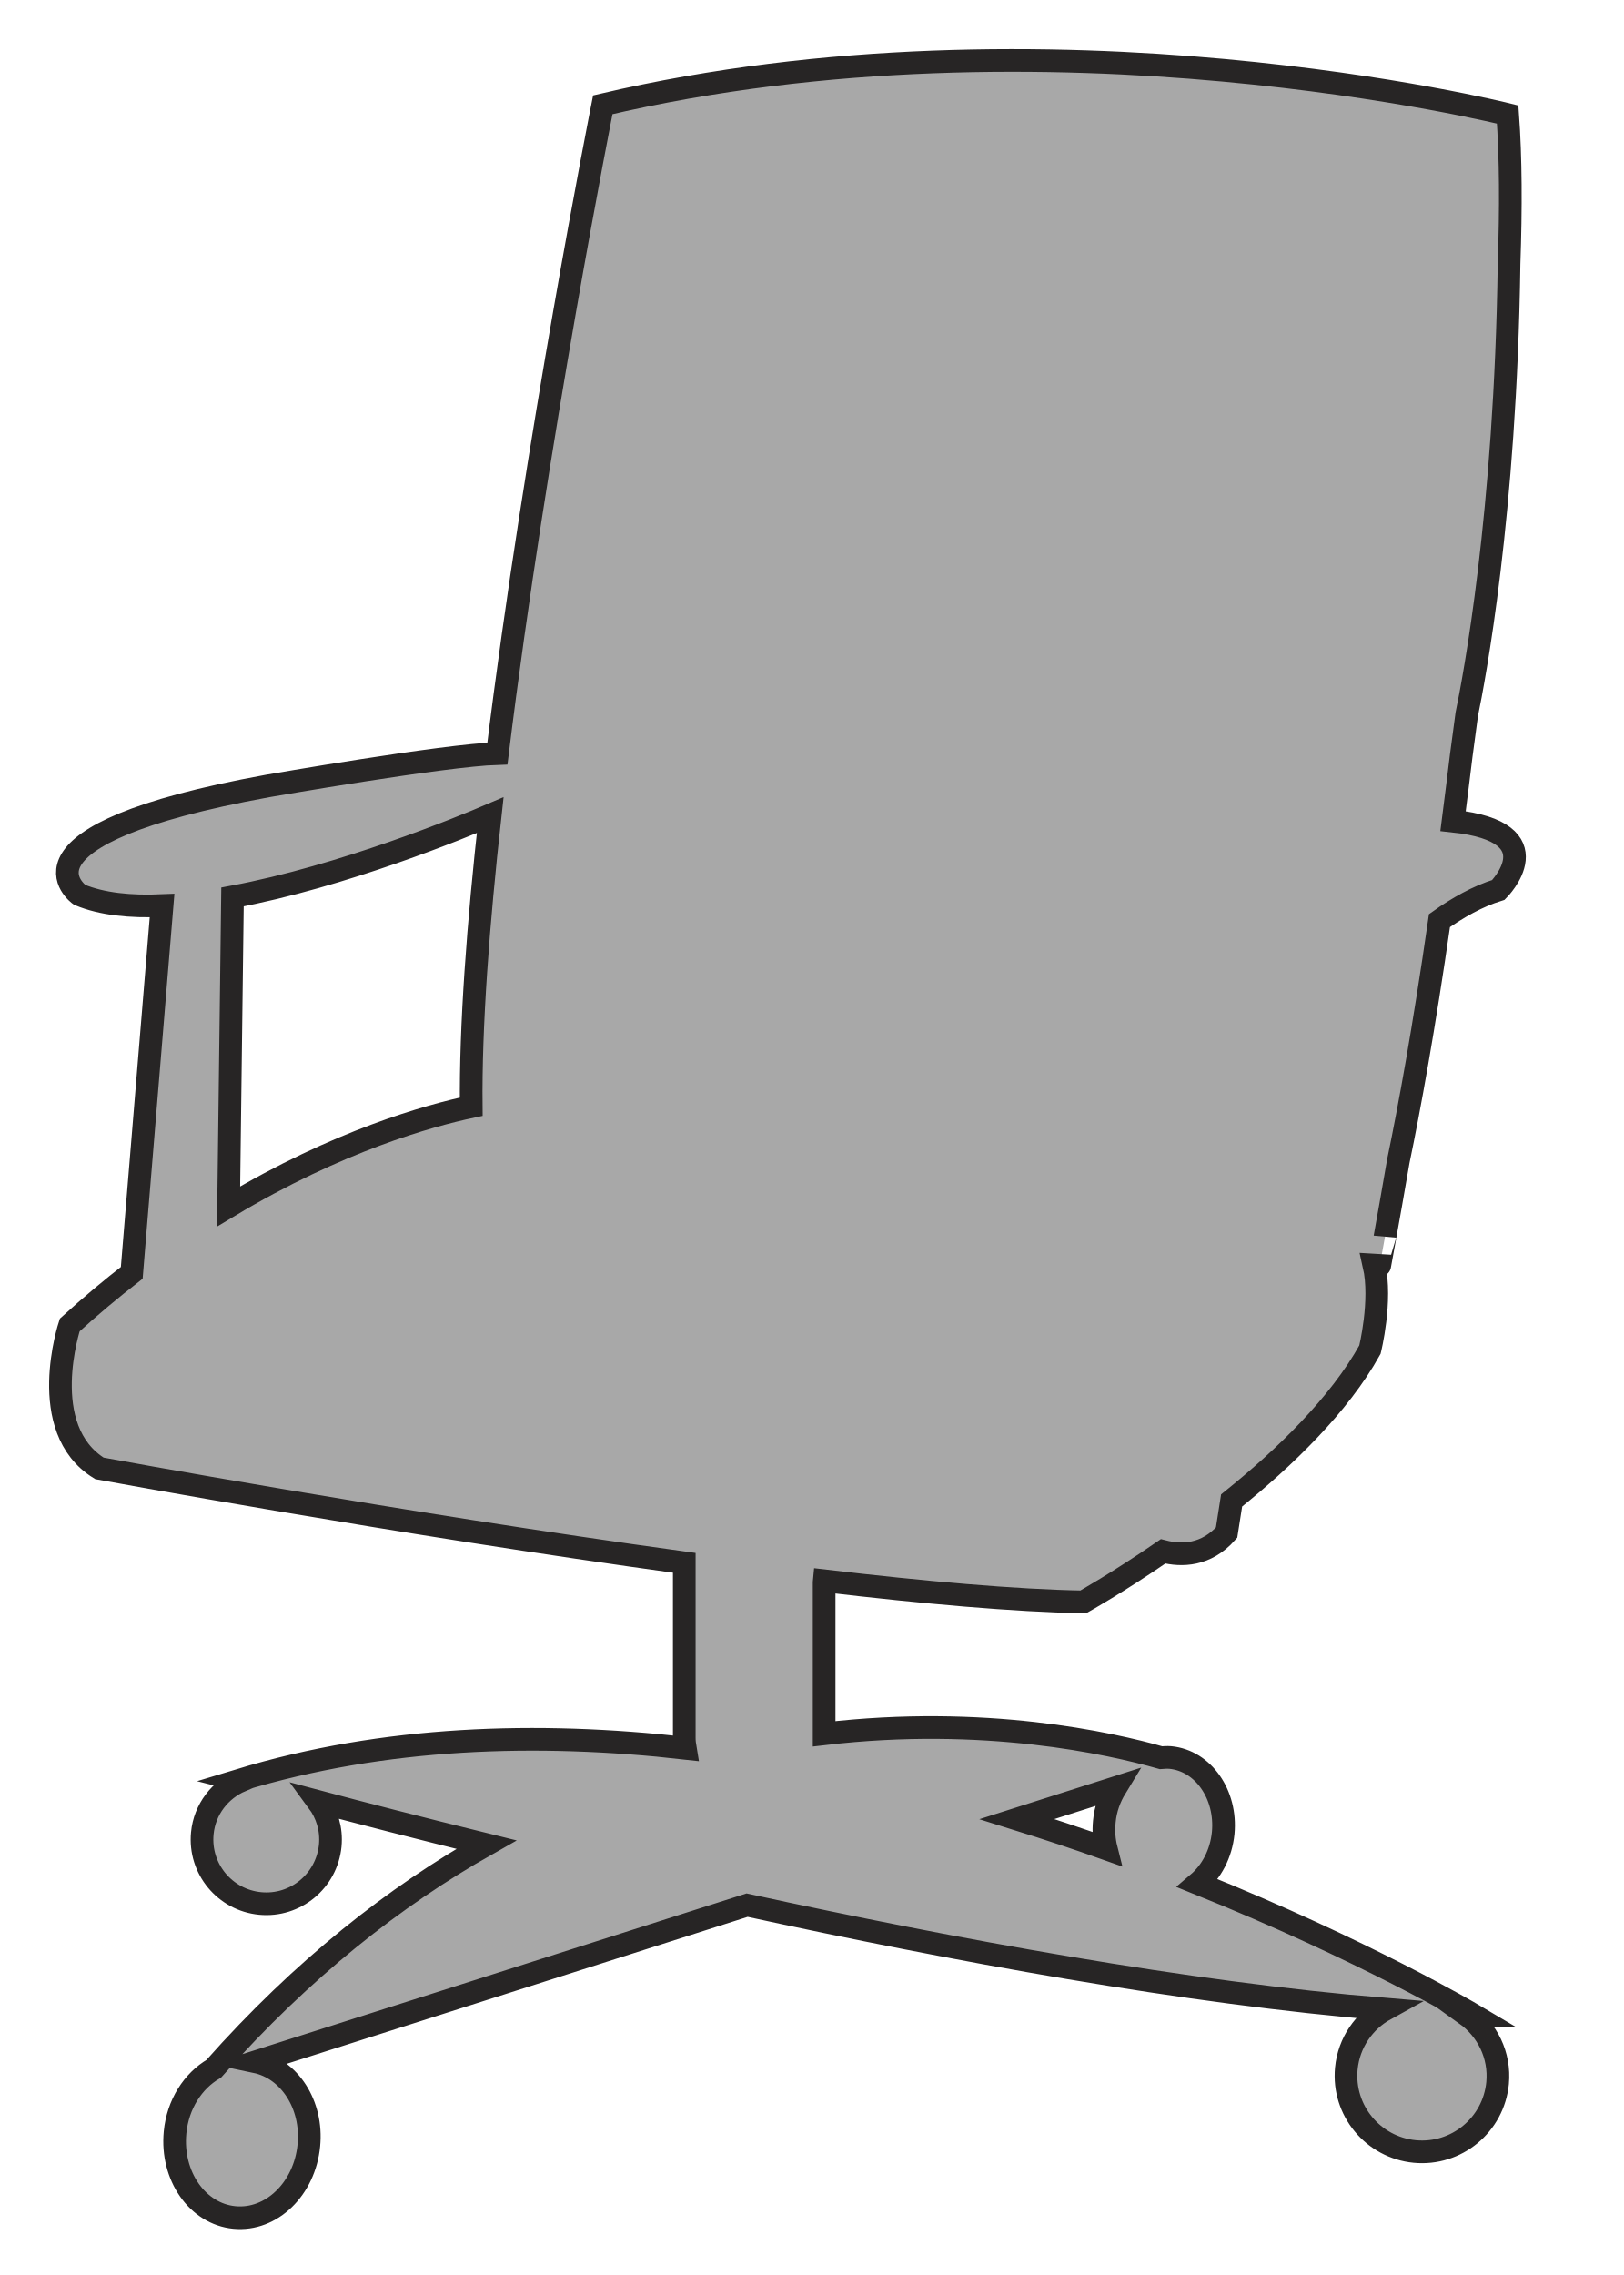
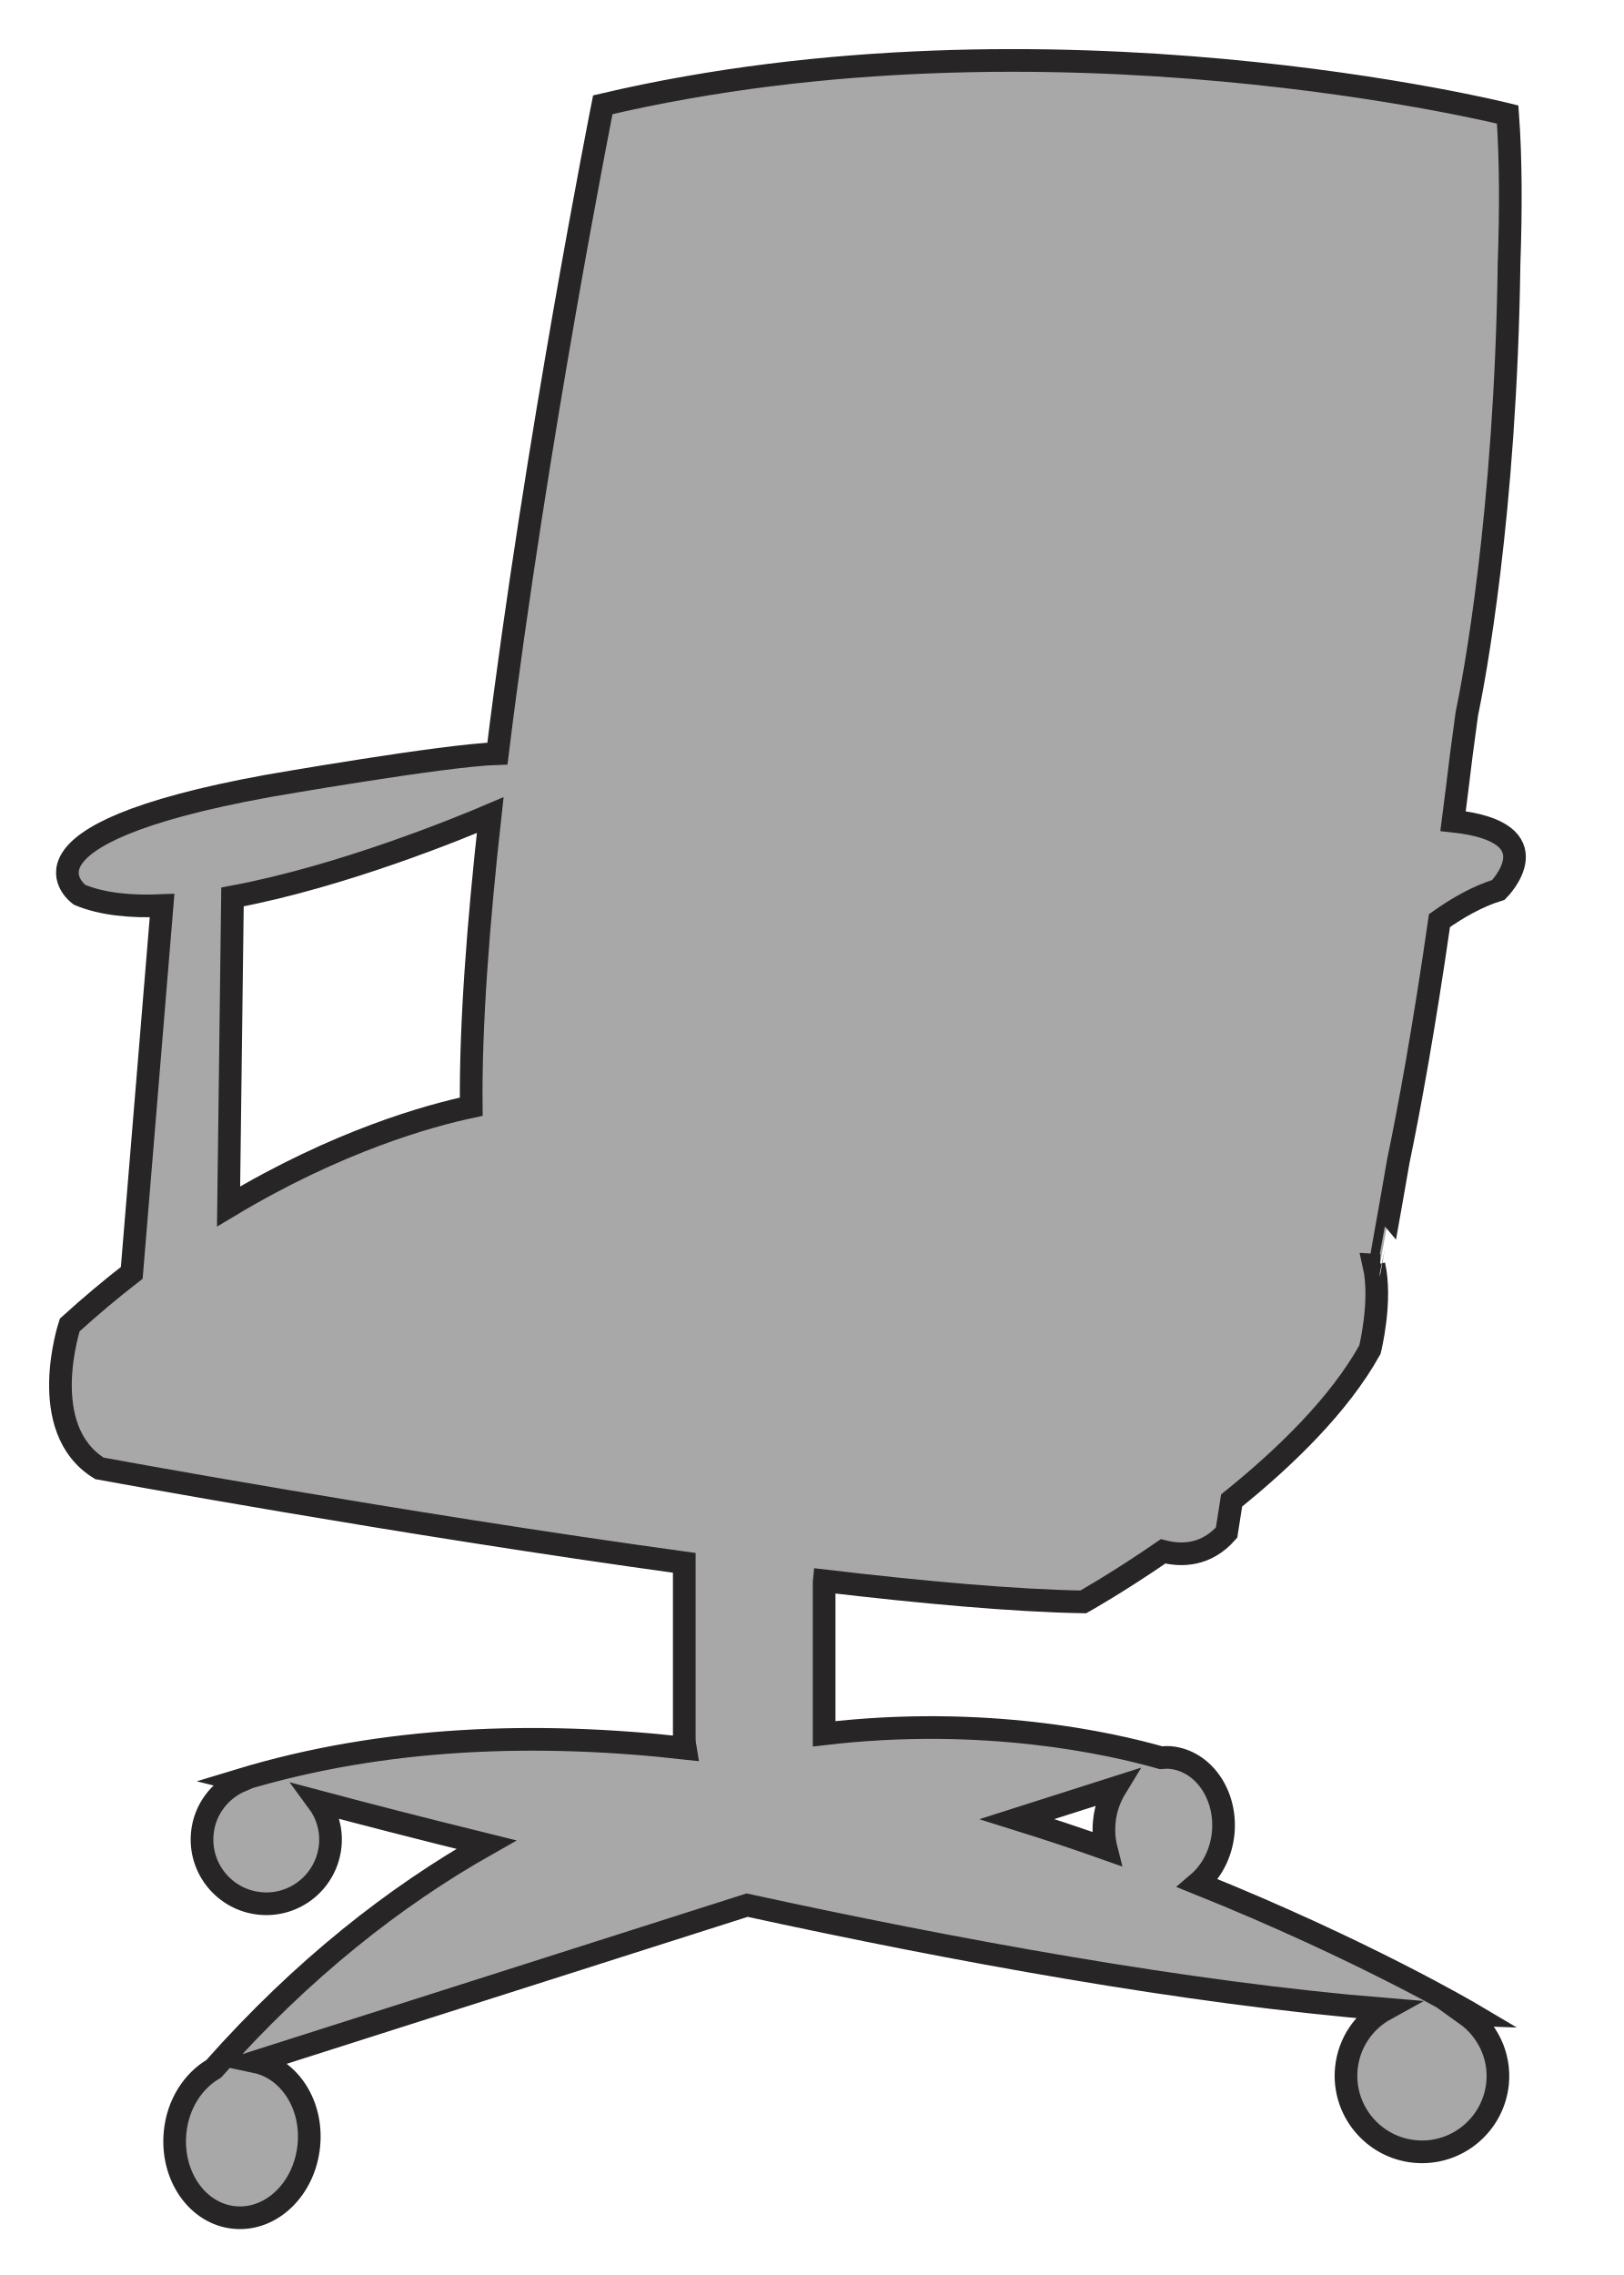
<svg xmlns="http://www.w3.org/2000/svg" version="1.1" baseProfile="basic" id="Слой_1" x="0px" y="0px" width="214.938px" height="301.125px" viewBox="0 0 214.938 301.125" xml:space="preserve">
  <polygon fill="#A8A8A8" stroke="#272525" stroke-width="3" stroke-miterlimit="10" points="557.307,189.762 557.307,189.762   557.306,189.761 " />
-   <path fill="#A8A8A8" stroke="#272525" stroke-width="3" stroke-miterlimit="10" d="M185.124,153.692  c1.473-7.077,3.366-17.41,5.449-31.838c2.374-1.686,5.054-3.22,7.804-4.064c0,0,7.64-7.651-6.008-9.107  c0.358-2.772,0.719-5.652,1.083-8.662c0.248-1.823,0.494-3.656,0.737-5.498c0.938-4.504,5.141-26.443,5.595-59.573  c0.261-7.403,0.232-14.125-0.183-19.795c0,0-60.565-15.201-119.797-1.289c0,0-8.865,44.589-13.951,85.878  c-7.052,0.21-30.428,4.293-30.428,4.293c-36.005,6.548-24.884,14.405-24.884,14.405c2.945,1.225,6.722,1.609,10.915,1.424  l-4.014,48.611c-2.71,2.102-5.453,4.393-8.21,6.898c0,0-4.578,13.743,3.931,18.983c0,0,39.486,7.283,77.428,12.504v23.192  c0,0.453,0.06,0.906,0.134,1.348c-19.55-2.204-39.846-1.602-59.047,4.229c0,0,0.1,0.025,0.239,0.06  c-2.757,1.184-4.831,3.772-5.135,6.976c-0.448,4.677,2.976,8.827,7.658,9.28c4.677,0.453,8.822-2.98,9.28-7.658  c0.209-2.179-0.438-4.214-1.637-5.837c5.623,1.498,13.25,3.473,22.306,5.707c-12.046,6.812-24.307,16.375-36.104,29.68  c-2.717,1.577-4.752,4.672-5.11,8.419c-0.547,5.752,2.961,10.787,7.857,11.255c4.906,0.473,9.305-3.801,9.857-9.544  c0.527-5.404-2.587-10.131-7.031-11.066l65.053-20.734c27.188,5.921,58.266,11.638,84.503,13.778  c-2.811,1.547-4.846,4.413-5.175,7.857c-0.522,5.528,3.533,10.434,9.056,10.972c5.528,0.532,10.434-3.523,10.972-9.051  c0.348-3.697-1.373-7.08-4.185-9.091c0.299,0,0.617,0.025,0.926,0.035c0,0-14.435-8.553-36.433-17.385  c1.801-1.532,3.09-3.886,3.364-6.663c0.478-5.09-2.642-9.573-6.996-9.991c-0.418-0.035-0.846-0.005-1.239,0.025  c-6.727-1.916-23.431-5.657-44.598-3.165v-20.042l0.02-0.206c13.183,1.555,25.269,2.634,34.288,2.789c0,0,4.522-2.528,10.568-6.689  c2.486,0.637,5.702,0.563,8.405-2.482l0.666-4.256c7.046-5.669,14.248-12.645,18.312-19.961c0,0,1.613-6.449,0.534-11.197  l0.77,0.046C182.669,167.493,183.641,162.285,185.124,153.692z M147.719,236.611c-0.796,1.304-1.363,2.811-1.518,4.498  c-0.124,1.259-0.03,2.483,0.254,3.602c-3.796-1.348-7.747-2.662-11.817-3.931L147.719,236.611z M30.78,118.722  c14.643-2.722,30.538-9.298,34.118-10.827c-1.603,14.385-2.626,27.952-2.511,38.59c-5.477,1.158-17.61,4.481-32.126,13.201  L30.78,118.722z" />
+   <path fill="#A8A8A8" stroke="#272525" stroke-width="3" stroke-miterlimit="10" d="M185.125,153.693  c1.473-7.077,3.366-17.411,5.449-31.838c2.374-1.686,5.054-3.22,7.804-4.064c0,0,7.64-7.651-6.008-9.107  c0.358-2.772,0.72-5.652,1.083-8.662c0.248-1.823,0.494-3.656,0.737-5.498c0.938-4.504,5.141-26.443,5.595-59.573  c0.261-7.403,0.232-14.125-0.183-19.795c0,0-60.565-15.201-119.797-1.289c0,0-8.865,44.589-13.951,85.878  c-7.052,0.21-30.428,4.293-30.428,4.293c-36.005,6.548-24.884,14.405-24.884,14.405c2.945,1.225,6.722,1.609,10.915,1.424  l-4.014,48.611c-2.71,2.102-5.453,4.393-8.21,6.898c0,0-4.578,13.743,3.931,18.983c0,0,39.486,7.283,77.428,12.504v23.192  c0,0.453,0.06,0.906,0.134,1.348c-19.55-2.204-39.846-1.602-59.047,4.229c0,0,0.1,0.025,0.239,0.06  c-2.757,1.184-4.831,3.772-5.135,6.976c-0.448,4.677,2.976,8.827,7.658,9.28c4.677,0.453,8.822-2.981,9.28-7.658  c0.209-2.179-0.438-4.214-1.637-5.837c5.623,1.498,13.251,3.473,22.306,5.707c-12.046,6.812-24.307,16.375-36.104,29.68  c-2.717,1.577-4.752,4.672-5.11,8.419c-0.547,5.752,2.961,10.787,7.857,11.255c4.906,0.473,9.305-3.802,9.857-9.544  c0.527-5.404-2.587-10.131-7.031-11.066l65.053-20.734c27.188,5.921,58.266,11.638,84.504,13.778  c-2.811,1.547-4.846,4.413-5.175,7.857c-0.522,5.528,3.533,10.434,9.056,10.972c5.528,0.532,10.434-3.523,10.972-9.051  c0.348-3.697-1.373-7.08-4.185-9.091c0.299,0,0.617,0.025,0.926,0.035c0,0-14.435-8.553-36.433-17.385  c1.801-1.532,3.09-3.886,3.364-6.663c0.478-5.09-2.642-9.573-6.996-9.991c-0.418-0.035-0.846-0.005-1.239,0.025  c-6.727-1.916-23.431-5.657-44.598-3.165v-20.042l0.02-0.206c13.183,1.555,25.269,2.634,34.288,2.789c0,0,4.522-2.528,10.568-6.689  c2.486,0.637,5.702,0.563,8.405-2.482l0.666-4.256c7.046-5.669,14.248-12.645,18.312-19.961c0,0,1.613-6.449,0.534-11.197  l0.77,0.046C182.67,167.493,183.642,162.286,185.125,153.693z M147.72,236.612c-0.796,1.304-1.363,2.811-1.518,4.498  c-0.124,1.259-0.03,2.483,0.254,3.602c-3.796-1.348-7.747-2.662-11.817-3.931L147.72,236.612z M30.78,118.722  c14.643-2.722,30.538-9.298,34.118-10.827c-1.603,14.385-2.626,27.952-2.511,38.591c-5.477,1.158-17.61,4.481-32.126,13.201  L30.78,118.722z" />
</svg>
